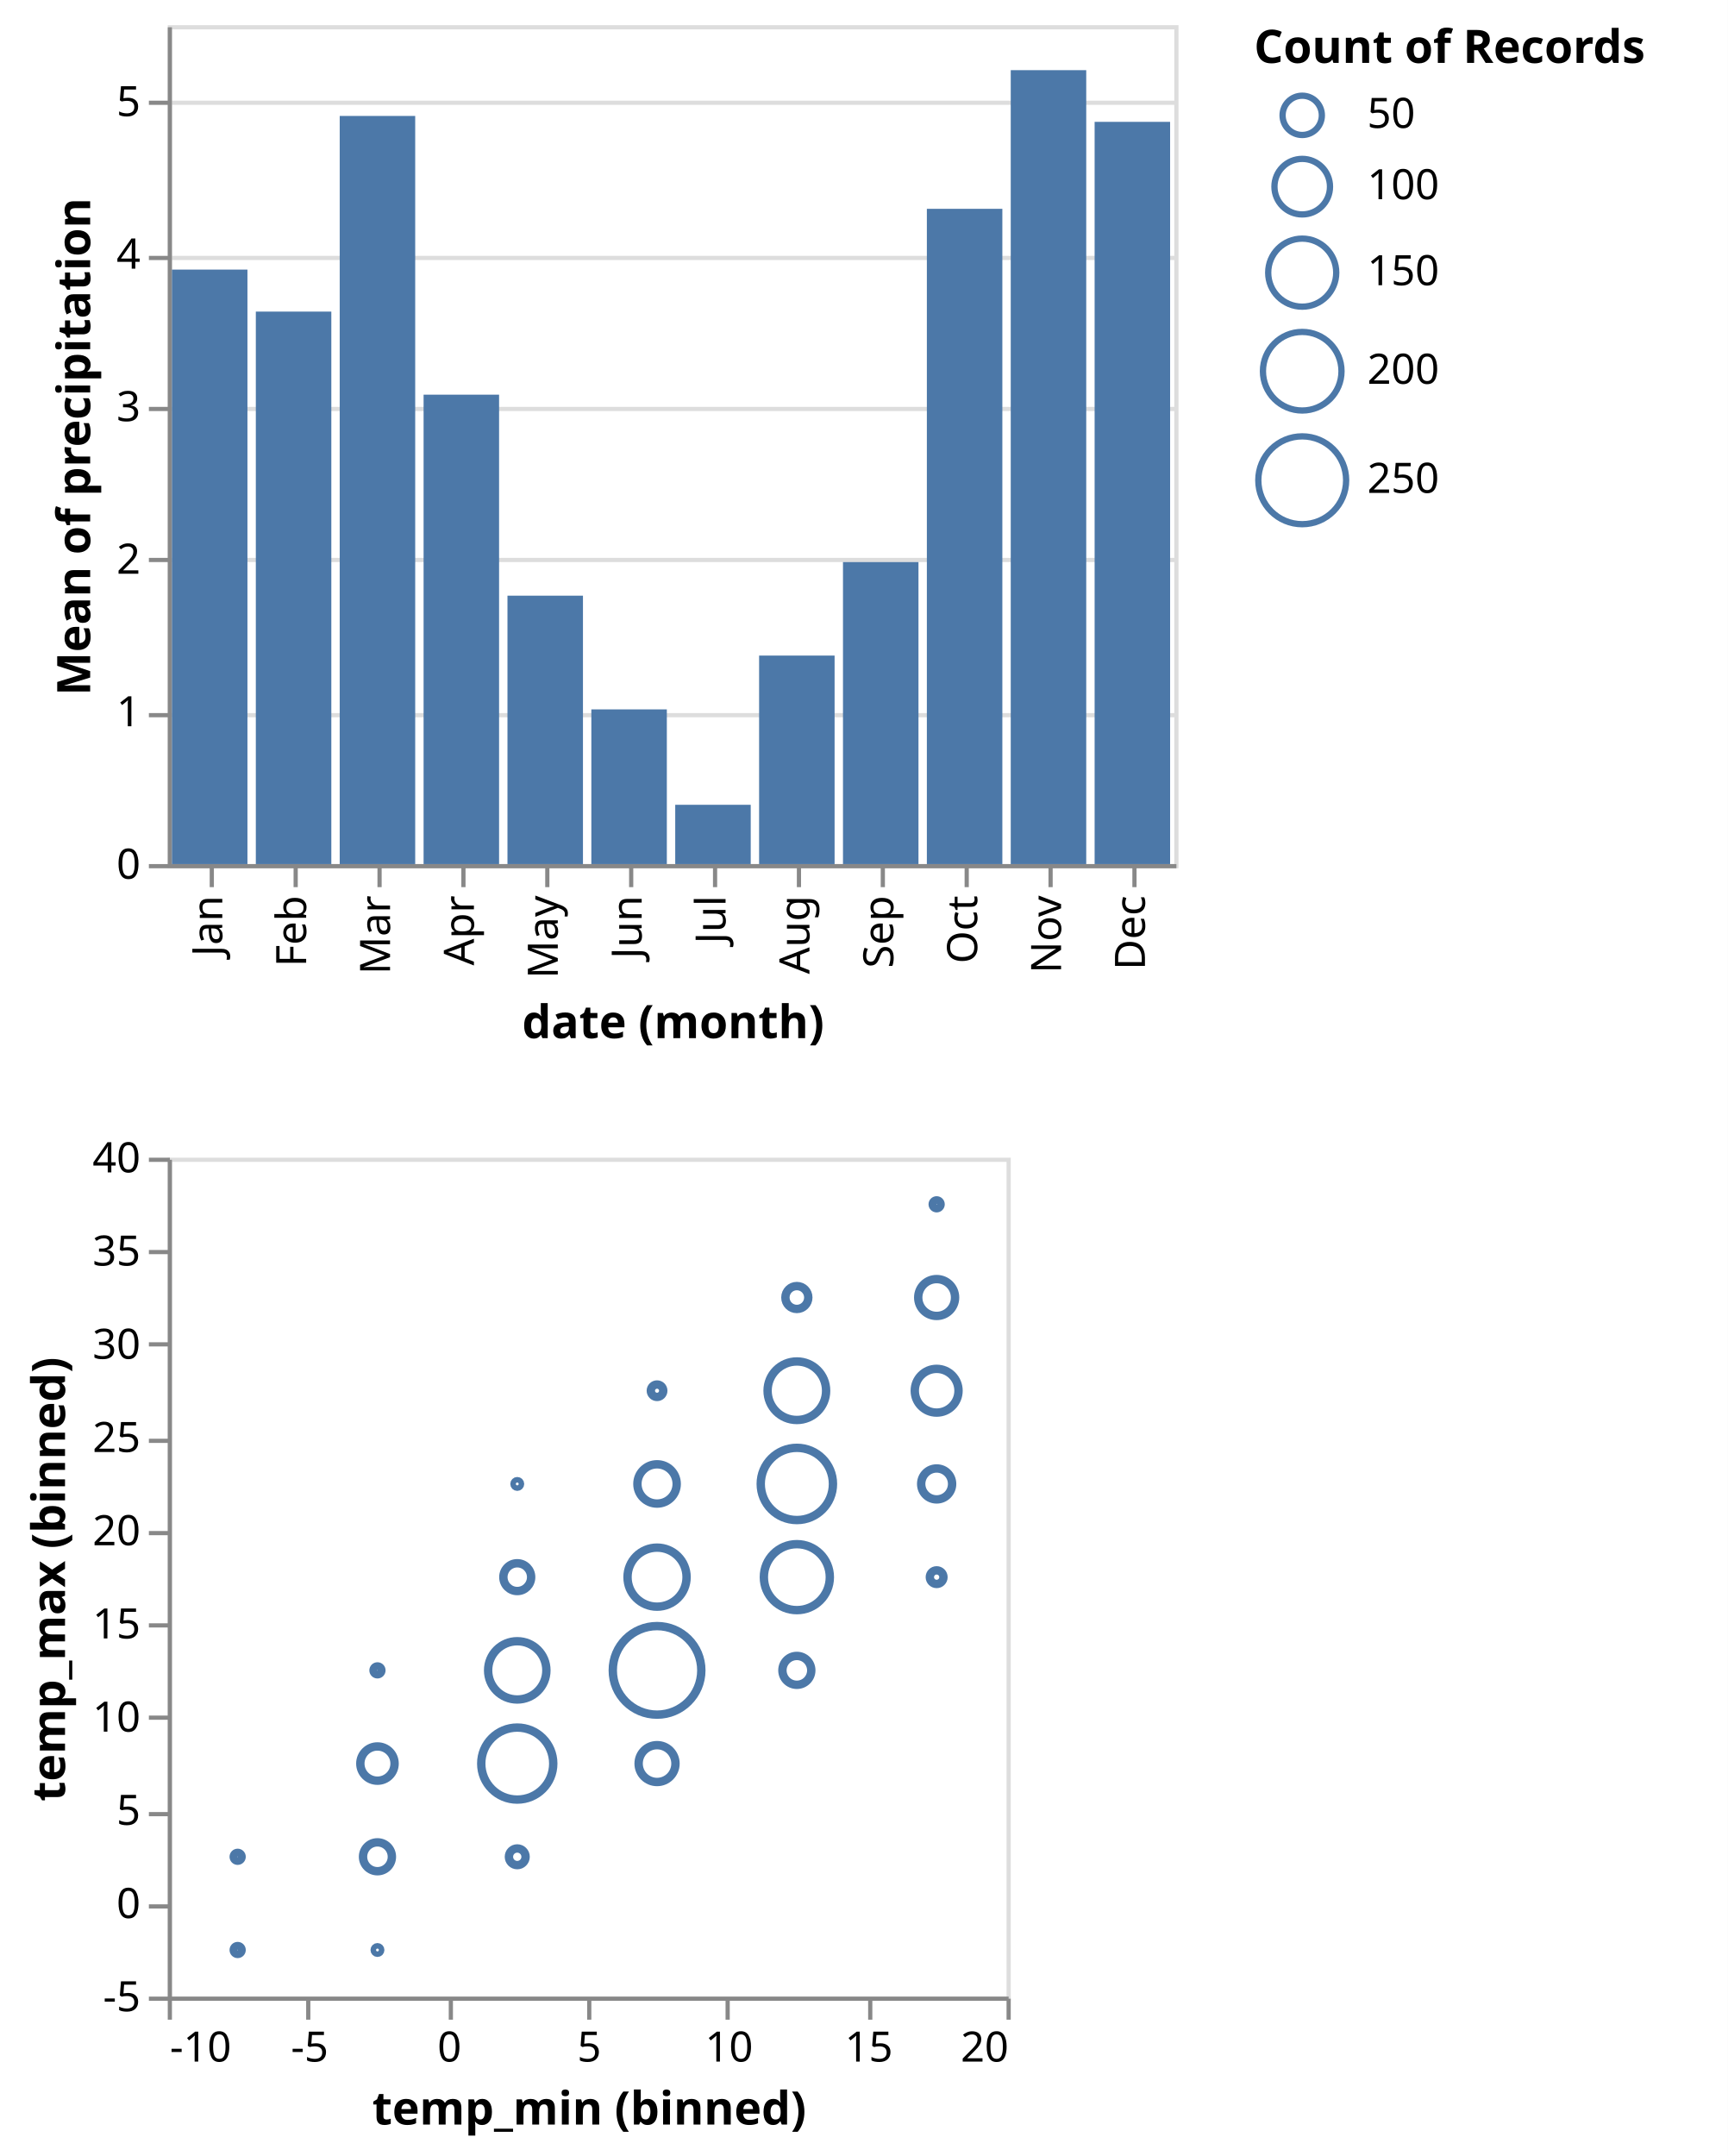
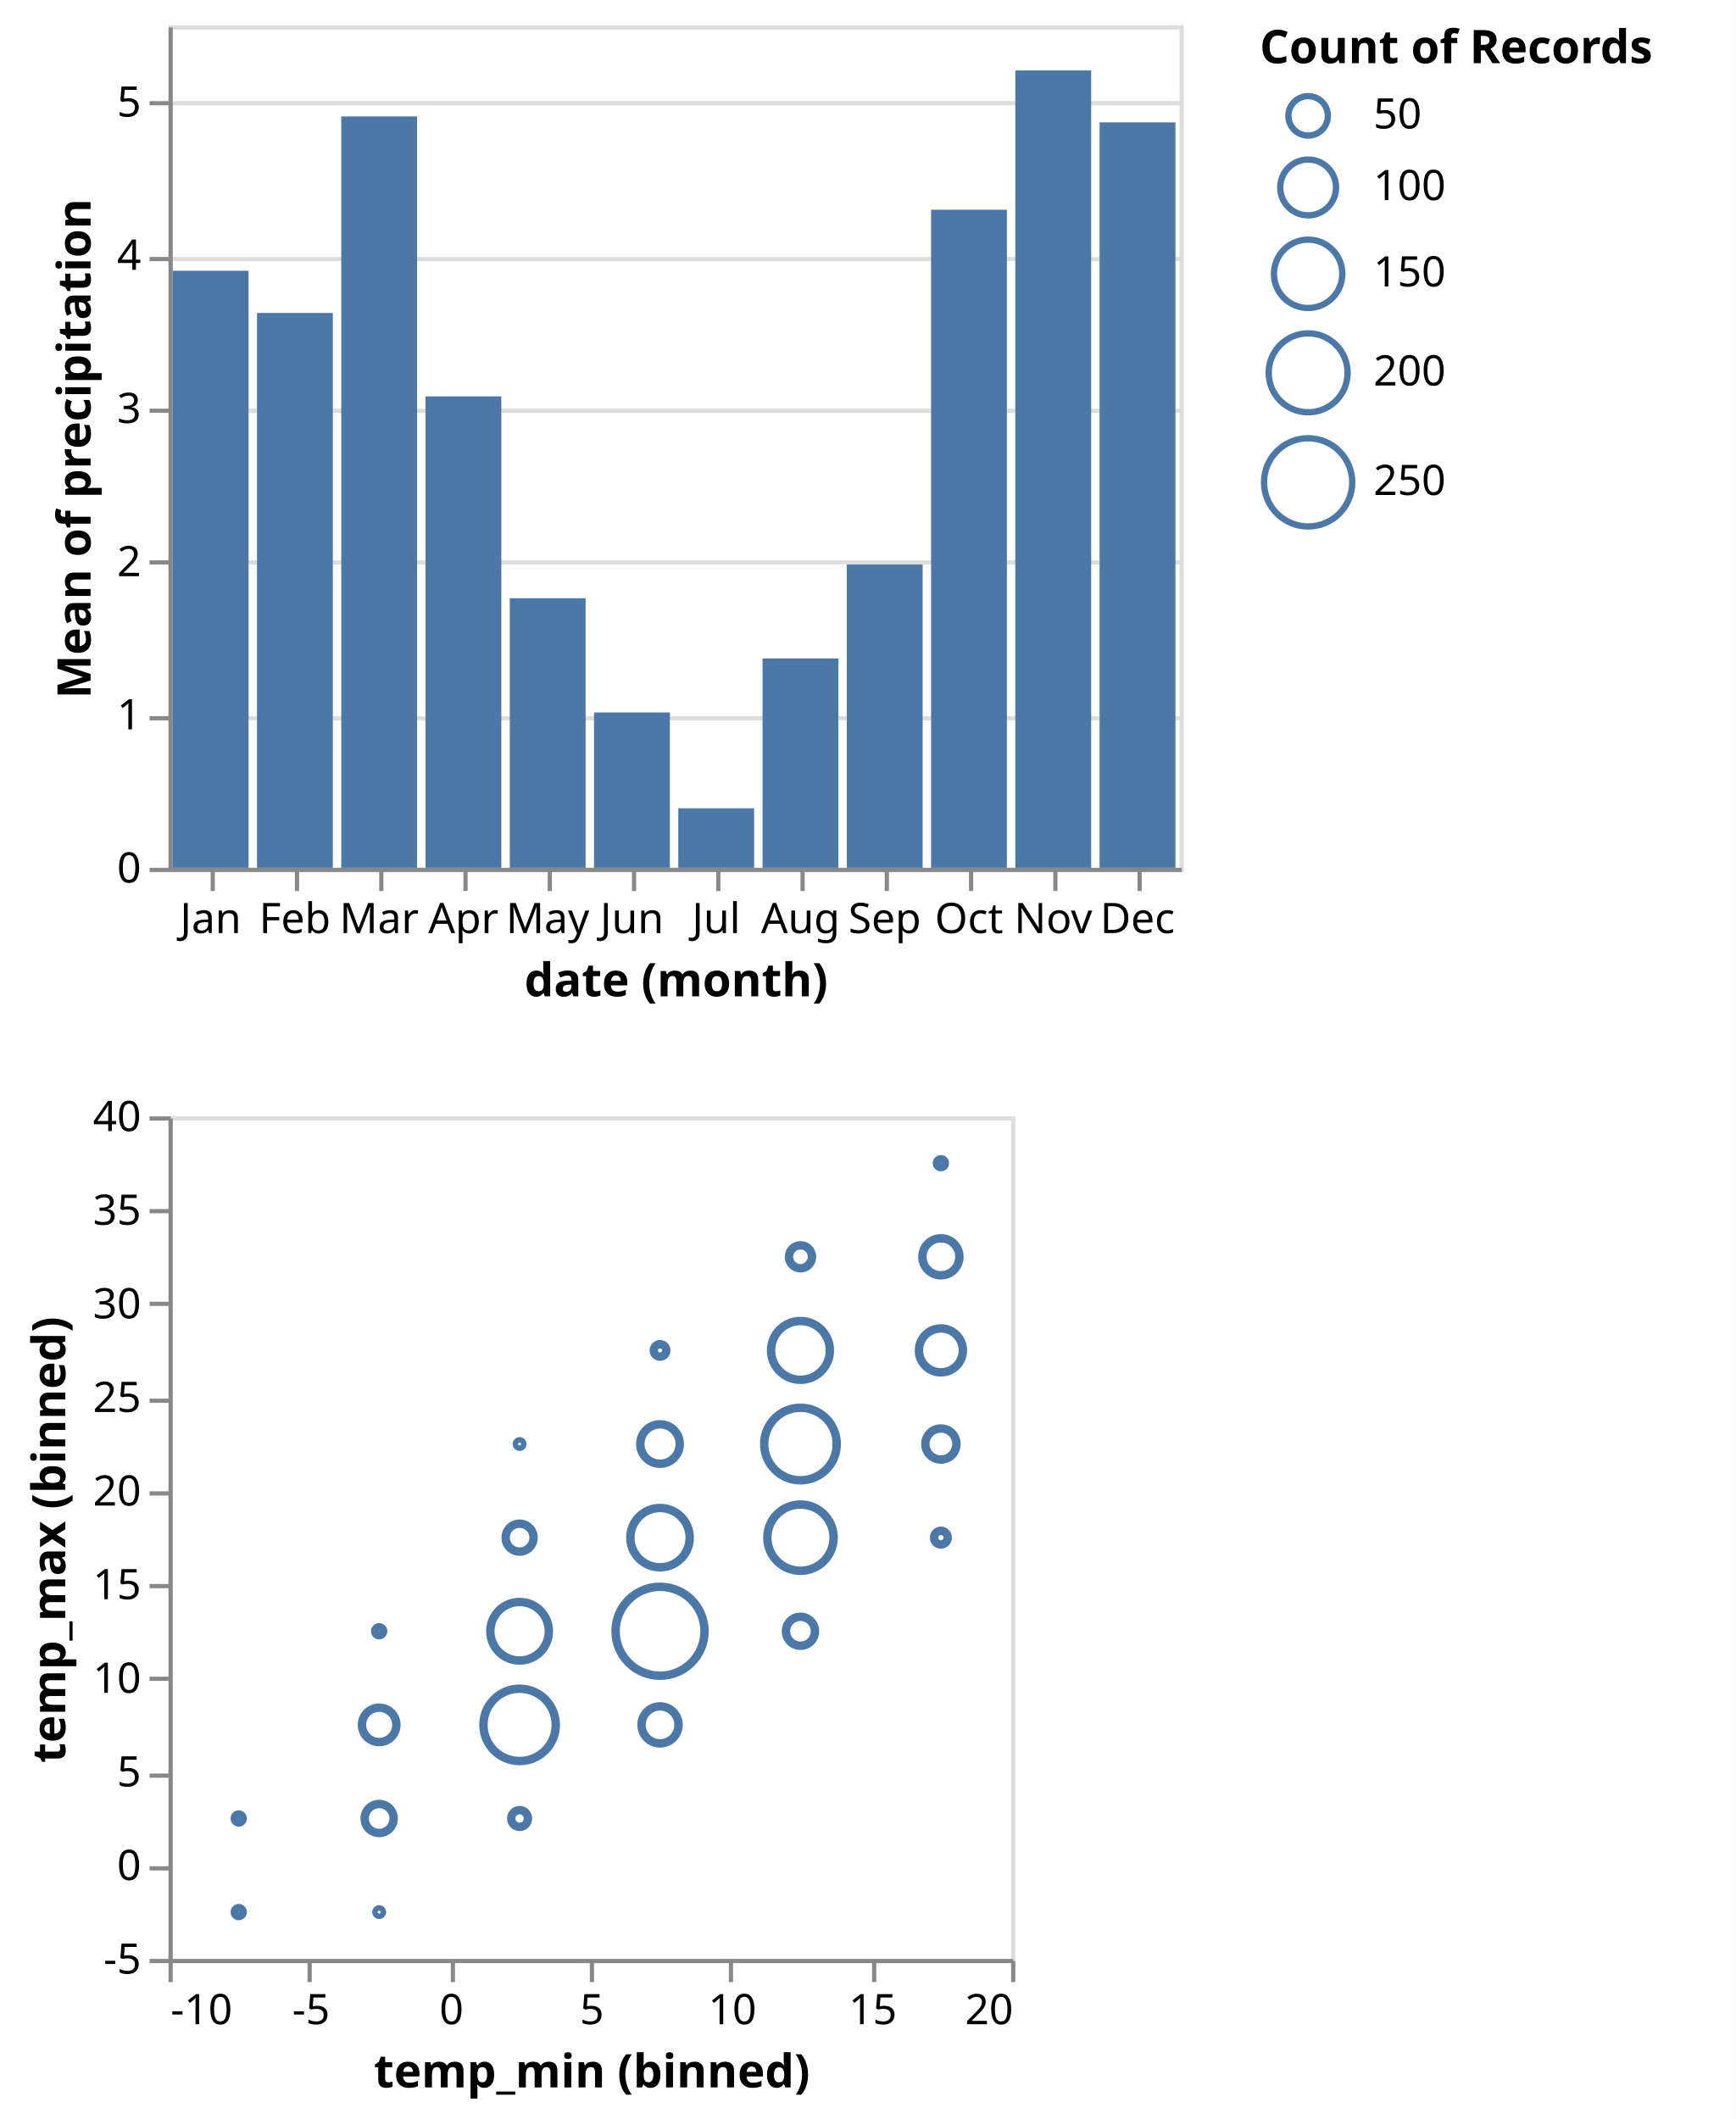
- <svg xmlns="http://www.w3.org/2000/svg" class="marks" width="412" height="514" viewBox="0 0 412 514" version="1.1">
-   <rect width="412" height="514" fill="white" />
+ <svg xmlns="http://www.w3.org/2000/svg" class="marks" width="412" height="503" viewBox="0 0 412 503" version="1.1">
+   <rect width="412" height="503" fill="white" />
  <g fill="none" stroke-miterlimit="10" transform="translate(40,6)">
    <g class="mark-group role-frame root" role="graphics-object" aria-roledescription="group mark container">
      <g transform="translate(0,0)">
        <path class="background" aria-hidden="true" d="M0,0h0v0h0Z" />
        <g>
          <g class="mark-group role-scope concat_0_group" role="graphics-object" aria-roledescription="group mark container">
            <g transform="translate(0,0)">
              <path class="background" aria-hidden="true" d="M0.5,0.5h240v200h-240Z" stroke="#ddd" />
              <g>
                <g class="mark-group role-axis" aria-hidden="true">
                  <g transform="translate(0.5,0.5)">
                    <path class="background" aria-hidden="true" d="M0,0h0v0h0Z" pointer-events="none" />
                    <g>
                      <g class="mark-rule role-axis-grid" pointer-events="none">
                        <line transform="translate(0,200)" x2="240" y2="0" stroke="#ddd" stroke-width="1" opacity="1" />
                        <line transform="translate(0,164)" x2="240" y2="0" stroke="#ddd" stroke-width="1" opacity="1" />
                        <line transform="translate(0,127)" x2="240" y2="0" stroke="#ddd" stroke-width="1" opacity="1" />
                        <line transform="translate(0,91)" x2="240" y2="0" stroke="#ddd" stroke-width="1" opacity="1" />
                        <line transform="translate(0,55)" x2="240" y2="0" stroke="#ddd" stroke-width="1" opacity="1" />
                        <line transform="translate(0,18)" x2="240" y2="0" stroke="#ddd" stroke-width="1" opacity="1" />
                      </g>
                    </g>
                    <path class="foreground" aria-hidden="true" d="" pointer-events="none" display="none" />
                  </g>
                </g>
                <g class="mark-group role-axis" role="graphics-symbol" aria-roledescription="axis" aria-label="X-axis titled 'date (month)' for a discrete scale with 12 values: January, February, March, April, May, ending with December">
                  <g transform="translate(0.5,200.5)">
                    <path class="background" aria-hidden="true" d="M0,0h0v0h0Z" pointer-events="none" />
                    <g>
                      <g class="mark-rule role-axis-tick" pointer-events="none">
                        <line transform="translate(10,0)" x2="0" y2="5" stroke="#888" stroke-width="1" opacity="1" />
                        <line transform="translate(30,0)" x2="0" y2="5" stroke="#888" stroke-width="1" opacity="1" />
                        <line transform="translate(50,0)" x2="0" y2="5" stroke="#888" stroke-width="1" opacity="1" />
                        <line transform="translate(70,0)" x2="0" y2="5" stroke="#888" stroke-width="1" opacity="1" />
                        <line transform="translate(90,0)" x2="0" y2="5" stroke="#888" stroke-width="1" opacity="1" />
                        <line transform="translate(110,0)" x2="0" y2="5" stroke="#888" stroke-width="1" opacity="1" />
                        <line transform="translate(130,0)" x2="0" y2="5" stroke="#888" stroke-width="1" opacity="1" />
                        <line transform="translate(150,0)" x2="0" y2="5" stroke="#888" stroke-width="1" opacity="1" />
                        <line transform="translate(170,0)" x2="0" y2="5" stroke="#888" stroke-width="1" opacity="1" />
                        <line transform="translate(190,0)" x2="0" y2="5" stroke="#888" stroke-width="1" opacity="1" />
                        <line transform="translate(210,0)" x2="0" y2="5" stroke="#888" stroke-width="1" opacity="1" />
                        <line transform="translate(230,0)" x2="0" y2="5" stroke="#888" stroke-width="1" opacity="1" />
                      </g>
                      <g class="mark-text role-axis-label" pointer-events="none">
-                         <text text-anchor="end" transform="translate(9.5,7) rotate(270) translate(0,3)" font-family="sans-serif" font-size="10px" fill="#000" opacity="1">Jan</text>
-                         <text text-anchor="end" transform="translate(29.5,7) rotate(270) translate(0,3)" font-family="sans-serif" font-size="10px" fill="#000" opacity="1">Feb</text>
-                         <text text-anchor="end" transform="translate(49.5,7) rotate(270) translate(0,3)" font-family="sans-serif" font-size="10px" fill="#000" opacity="1">Mar</text>
-                         <text text-anchor="end" transform="translate(69.5,7) rotate(270) translate(0,3)" font-family="sans-serif" font-size="10px" fill="#000" opacity="1">Apr</text>
-                         <text text-anchor="end" transform="translate(89.5,7) rotate(270) translate(0,3)" font-family="sans-serif" font-size="10px" fill="#000" opacity="1">May</text>
-                         <text text-anchor="end" transform="translate(109.5,7) rotate(270) translate(0,3)" font-family="sans-serif" font-size="10px" fill="#000" opacity="1">Jun</text>
-                         <text text-anchor="end" transform="translate(129.5,7) rotate(270) translate(0,3)" font-family="sans-serif" font-size="10px" fill="#000" opacity="1">Jul</text>
-                         <text text-anchor="end" transform="translate(149.5,7) rotate(270) translate(0,3)" font-family="sans-serif" font-size="10px" fill="#000" opacity="1">Aug</text>
-                         <text text-anchor="end" transform="translate(169.5,7) rotate(270) translate(0,3)" font-family="sans-serif" font-size="10px" fill="#000" opacity="1">Sep</text>
-                         <text text-anchor="end" transform="translate(189.5,7) rotate(270) translate(0,3)" font-family="sans-serif" font-size="10px" fill="#000" opacity="1">Oct</text>
-                         <text text-anchor="end" transform="translate(209.5,7) rotate(270) translate(0,3)" font-family="sans-serif" font-size="10px" fill="#000" opacity="1">Nov</text>
-                         <text text-anchor="end" transform="translate(229.5,7) rotate(270) translate(0,3)" font-family="sans-serif" font-size="10px" fill="#000" opacity="1">Dec</text>
+                         <text text-anchor="middle" transform="translate(9.5,15)" font-family="sans-serif" font-size="10px" fill="#000" opacity="1">Jan</text>
+                         <text text-anchor="middle" transform="translate(29.5,15)" font-family="sans-serif" font-size="10px" fill="#000" opacity="1">Feb</text>
+                         <text text-anchor="middle" transform="translate(49.5,15)" font-family="sans-serif" font-size="10px" fill="#000" opacity="1">Mar</text>
+                         <text text-anchor="middle" transform="translate(69.5,15)" font-family="sans-serif" font-size="10px" fill="#000" opacity="1">Apr</text>
+                         <text text-anchor="middle" transform="translate(89.5,15)" font-family="sans-serif" font-size="10px" fill="#000" opacity="1">May</text>
+                         <text text-anchor="middle" transform="translate(109.5,15)" font-family="sans-serif" font-size="10px" fill="#000" opacity="1">Jun</text>
+                         <text text-anchor="middle" transform="translate(129.5,15)" font-family="sans-serif" font-size="10px" fill="#000" opacity="1">Jul</text>
+                         <text text-anchor="middle" transform="translate(149.5,15)" font-family="sans-serif" font-size="10px" fill="#000" opacity="1">Aug</text>
+                         <text text-anchor="middle" transform="translate(169.5,15)" font-family="sans-serif" font-size="10px" fill="#000" opacity="1">Sep</text>
+                         <text text-anchor="middle" transform="translate(189.5,15)" font-family="sans-serif" font-size="10px" fill="#000" opacity="1">Oct</text>
+                         <text text-anchor="middle" transform="translate(209.5,15)" font-family="sans-serif" font-size="10px" fill="#000" opacity="1">Nov</text>
+                         <text text-anchor="middle" transform="translate(229.5,15)" font-family="sans-serif" font-size="10px" fill="#000" opacity="1">Dec</text>
                      </g>
                      <g class="mark-rule role-axis-domain" pointer-events="none">
                        <line transform="translate(0,0)" x2="240" y2="0" stroke="#888" stroke-width="1" opacity="1" />
                      </g>
                      <g class="mark-text role-axis-title" pointer-events="none">
-                         <text text-anchor="middle" transform="translate(120,41)" font-family="sans-serif" font-size="11px" font-weight="bold" fill="#000" opacity="1">date (month)</text>
+                         <text text-anchor="middle" transform="translate(120,30)" font-family="sans-serif" font-size="11px" font-weight="bold" fill="#000" opacity="1">date (month)</text>
                      </g>
                    </g>
                    <path class="foreground" aria-hidden="true" d="" pointer-events="none" display="none" />
                  </g>
                </g>
                <g class="mark-group role-axis" role="graphics-symbol" aria-roledescription="axis" aria-label="Y-axis titled 'Mean of precipitation' for a linear scale with values from 0 to 6">
                  <g transform="translate(0.5,0.5)">
                    <path class="background" aria-hidden="true" d="M0,0h0v0h0Z" pointer-events="none" />
                    <g>
                      <g class="mark-rule role-axis-tick" pointer-events="none">
                        <line transform="translate(0,200)" x2="-5" y2="0" stroke="#888" stroke-width="1" opacity="1" />
                        <line transform="translate(0,164)" x2="-5" y2="0" stroke="#888" stroke-width="1" opacity="1" />
                        <line transform="translate(0,127)" x2="-5" y2="0" stroke="#888" stroke-width="1" opacity="1" />
                        <line transform="translate(0,91)" x2="-5" y2="0" stroke="#888" stroke-width="1" opacity="1" />
                        <line transform="translate(0,55)" x2="-5" y2="0" stroke="#888" stroke-width="1" opacity="1" />
                        <line transform="translate(0,18)" x2="-5" y2="0" stroke="#888" stroke-width="1" opacity="1" />
                      </g>
                      <g class="mark-text role-axis-label" pointer-events="none">
                        <text text-anchor="end" transform="translate(-7,203)" font-family="sans-serif" font-size="10px" fill="#000" opacity="1">0</text>
                        <text text-anchor="end" transform="translate(-7,166.6364)" font-family="sans-serif" font-size="10px" fill="#000" opacity="1">1</text>
                        <text text-anchor="end" transform="translate(-7,130.2727)" font-family="sans-serif" font-size="10px" fill="#000" opacity="1">2</text>
                        <text text-anchor="end" transform="translate(-7,93.90909)" font-family="sans-serif" font-size="10px" fill="#000" opacity="1">3</text>
                        <text text-anchor="end" transform="translate(-7,57.54545)" font-family="sans-serif" font-size="10px" fill="#000" opacity="1">4</text>
                        <text text-anchor="end" transform="translate(-7,21.18182)" font-family="sans-serif" font-size="10px" fill="#000" opacity="1">5</text>
                      </g>
                      <g class="mark-rule role-axis-domain" pointer-events="none">
                        <line transform="translate(0,200)" x2="0" y2="-200" stroke="#888" stroke-width="1" opacity="1" />
                      </g>
                      <g class="mark-text role-axis-title" pointer-events="none">
                        <text text-anchor="middle" transform="translate(-17,100) rotate(-90) translate(0,-2)" font-family="sans-serif" font-size="11px" font-weight="bold" fill="#000" opacity="1">Mean of precipitation</text>
                      </g>
                    </g>
                    <path class="foreground" aria-hidden="true" d="" pointer-events="none" display="none" />
                  </g>
                </g>
                <g class="mark-rect role-mark concat_0_marks" role="graphics-object" aria-roledescription="rect mark container">
                  <path aria-label="date (month): Dec; Mean of precipitation: 4.86612903226" role="graphics-symbol" aria-roledescription="bar" d="M221,23.05h18v176.95h-18Z" fill="#4c78a8" />
                  <path aria-label="date (month): Jan; Mean of precipitation: 3.89758064516" role="graphics-symbol" aria-roledescription="bar" d="M1,58.27h18v141.73h-18Z" fill="#4c78a8" />
                  <path aria-label="date (month): Feb; Mean of precipitation: 3.62212389381" role="graphics-symbol" aria-roledescription="bar" d="M21,68.286h18v131.714h-18Z" fill="#4c78a8" />
                  <path aria-label="date (month): Mar; Mean of precipitation: 4.90483870968" role="graphics-symbol" aria-roledescription="bar" d="M41,21.642h18v178.358h-18Z" fill="#4c78a8" />
                  <path aria-label="date (month): Apr; Mean of precipitation: 3.0775" role="graphics-symbol" aria-roledescription="bar" d="M61,88.091h18v111.909h-18Z" fill="#4c78a8" />
                  <path aria-label="date (month): May; Mean of precipitation: 1.75967741935" role="graphics-symbol" aria-roledescription="bar" d="M81,136.012h18v63.988h-18Z" fill="#4c78a8" />
                  <path aria-label="date (month): Jun; Mean of precipitation: 1.01416666667" role="graphics-symbol" aria-roledescription="bar" d="M101,163.121h18v36.879h-18Z" fill="#4c78a8" />
                  <path aria-label="date (month): Jul; Mean of precipitation: 0.388709677419" role="graphics-symbol" aria-roledescription="bar" d="M121,185.865h18v14.135h-18Z" fill="#4c78a8" />
                  <path aria-label="date (month): Aug; Mean of precipitation: 1.36693548387" role="graphics-symbol" aria-roledescription="bar" d="M141,150.293h18v49.707h-18Z" fill="#4c78a8" />
                  <path aria-label="date (month): Sep; Mean of precipitation: 1.98" role="graphics-symbol" aria-roledescription="bar" d="M161,128h18v72h-18Z" fill="#4c78a8" />
                  <path aria-label="date (month): Oct; Mean of precipitation: 4.29596774194" role="graphics-symbol" aria-roledescription="bar" d="M181,43.783h18v156.217h-18Z" fill="#4c78a8" />
                  <path aria-label="date (month): Nov; Mean of precipitation: 5.205" role="graphics-symbol" aria-roledescription="bar" d="M201,10.727h18v189.273h-18Z" fill="#4c78a8" />
                </g>
              </g>
              <path class="foreground" aria-hidden="true" d="" display="none" />
            </g>
          </g>
          <g class="mark-group role-scope concat_1_group" role="graphics-object" aria-roledescription="group mark container">
-             <g transform="translate(0,270)">
+             <g transform="translate(0,259)">
              <path class="background" aria-hidden="true" d="M0.5,0.5h200v200h-200Z" stroke="#ddd" />
              <g>
                <g class="mark-group role-axis" role="graphics-symbol" aria-roledescription="axis" aria-label="X-axis titled 'temp_min (binned)' for a linear scale with values from -10 to 20">
                  <g transform="translate(0.5,200.5)">
                    <path class="background" aria-hidden="true" d="M0,0h0v0h0Z" pointer-events="none" />
                    <g>
                      <g class="mark-rule role-axis-tick" pointer-events="none">
                        <line transform="translate(0,0)" x2="0" y2="5" stroke="#888" stroke-width="1" opacity="1" />
                        <line transform="translate(33,0)" x2="0" y2="5" stroke="#888" stroke-width="1" opacity="1" />
                        <line transform="translate(67,0)" x2="0" y2="5" stroke="#888" stroke-width="1" opacity="1" />
                        <line transform="translate(100,0)" x2="0" y2="5" stroke="#888" stroke-width="1" opacity="1" />
                        <line transform="translate(133,0)" x2="0" y2="5" stroke="#888" stroke-width="1" opacity="1" />
                        <line transform="translate(167,0)" x2="0" y2="5" stroke="#888" stroke-width="1" opacity="1" />
                        <line transform="translate(200,0)" x2="0" y2="5" stroke="#888" stroke-width="1" opacity="1" />
                      </g>
                      <g class="mark-text role-axis-label" pointer-events="none">
                        <text text-anchor="start" transform="translate(0,15)" font-family="sans-serif" font-size="10px" fill="#000" opacity="1">-10</text>
                        <text text-anchor="middle" transform="translate(33.33333,15)" font-family="sans-serif" font-size="10px" fill="#000" opacity="1">-5</text>
                        <text text-anchor="middle" transform="translate(66.66667,15)" font-family="sans-serif" font-size="10px" fill="#000" opacity="1">0</text>
                        <text text-anchor="middle" transform="translate(100,15)" font-family="sans-serif" font-size="10px" fill="#000" opacity="1">5</text>
                        <text text-anchor="middle" transform="translate(133.3333,15)" font-family="sans-serif" font-size="10px" fill="#000" opacity="1">10</text>
                        <text text-anchor="middle" transform="translate(166.6667,15)" font-family="sans-serif" font-size="10px" fill="#000" opacity="1">15</text>
                        <text text-anchor="end" transform="translate(200,15)" font-family="sans-serif" font-size="10px" fill="#000" opacity="1">20</text>
                      </g>
                      <g class="mark-rule role-axis-domain" pointer-events="none">
                        <line transform="translate(0,0)" x2="200" y2="0" stroke="#888" stroke-width="1" opacity="1" />
                      </g>
                      <g class="mark-text role-axis-title" pointer-events="none">
                        <text text-anchor="middle" transform="translate(100,30)" font-family="sans-serif" font-size="11px" font-weight="bold" fill="#000" opacity="1">temp_min (binned)</text>
                      </g>
                    </g>
                    <path class="foreground" aria-hidden="true" d="" pointer-events="none" display="none" />
                  </g>
                </g>
                <g class="mark-group role-axis" role="graphics-symbol" aria-roledescription="axis" aria-label="Y-axis titled 'temp_max (binned)' for a linear scale with values from -5 to 40">
                  <g transform="translate(0.5,0.5)">
                    <path class="background" aria-hidden="true" d="M0,0h0v0h0Z" pointer-events="none" />
                    <g>
                      <g class="mark-rule role-axis-tick" pointer-events="none">
                        <line transform="translate(0,200)" x2="-5" y2="0" stroke="#888" stroke-width="1" opacity="1" />
                        <line transform="translate(0,178)" x2="-5" y2="0" stroke="#888" stroke-width="1" opacity="1" />
                        <line transform="translate(0,156)" x2="-5" y2="0" stroke="#888" stroke-width="1" opacity="1" />
                        <line transform="translate(0,133)" x2="-5" y2="0" stroke="#888" stroke-width="1" opacity="1" />
                        <line transform="translate(0,111)" x2="-5" y2="0" stroke="#888" stroke-width="1" opacity="1" />
                        <line transform="translate(0,89)" x2="-5" y2="0" stroke="#888" stroke-width="1" opacity="1" />
                        <line transform="translate(0,67)" x2="-5" y2="0" stroke="#888" stroke-width="1" opacity="1" />
                        <line transform="translate(0,44)" x2="-5" y2="0" stroke="#888" stroke-width="1" opacity="1" />
                        <line transform="translate(0,22)" x2="-5" y2="0" stroke="#888" stroke-width="1" opacity="1" />
                        <line transform="translate(0,0)" x2="-5" y2="0" stroke="#888" stroke-width="1" opacity="1" />
                      </g>
                      <g class="mark-text role-axis-label" pointer-events="none">
                        <text text-anchor="end" transform="translate(-7,203)" font-family="sans-serif" font-size="10px" fill="#000" opacity="1">-5</text>
                        <text text-anchor="end" transform="translate(-7,180.7778)" font-family="sans-serif" font-size="10px" fill="#000" opacity="1">0</text>
                        <text text-anchor="end" transform="translate(-7,158.5556)" font-family="sans-serif" font-size="10px" fill="#000" opacity="1">5</text>
                        <text text-anchor="end" transform="translate(-7,136.3333)" font-family="sans-serif" font-size="10px" fill="#000" opacity="1">10</text>
                        <text text-anchor="end" transform="translate(-7,114.1111)" font-family="sans-serif" font-size="10px" fill="#000" opacity="1">15</text>
                        <text text-anchor="end" transform="translate(-7,91.88889)" font-family="sans-serif" font-size="10px" fill="#000" opacity="1">20</text>
                        <text text-anchor="end" transform="translate(-7,69.66667)" font-family="sans-serif" font-size="10px" fill="#000" opacity="1">25</text>
                        <text text-anchor="end" transform="translate(-7,47.44444)" font-family="sans-serif" font-size="10px" fill="#000" opacity="1">30</text>
                        <text text-anchor="end" transform="translate(-7,25.22222)" font-family="sans-serif" font-size="10px" fill="#000" opacity="1">35</text>
                        <text text-anchor="end" transform="translate(-7,3)" font-family="sans-serif" font-size="10px" fill="#000" opacity="1">40</text>
                      </g>
                      <g class="mark-rule role-axis-domain" pointer-events="none">
                        <line transform="translate(0,200)" x2="0" y2="-200" stroke="#888" stroke-width="1" opacity="1" />
                      </g>
                      <g class="mark-text role-axis-title" pointer-events="none">
                        <text text-anchor="middle" transform="translate(-23,100) rotate(-90) translate(0,-2)" font-family="sans-serif" font-size="11px" font-weight="bold" fill="#000" opacity="1">temp_max (binned)</text>
                      </g>
                    </g>
                    <path class="foreground" aria-hidden="true" d="" pointer-events="none" display="none" />
                  </g>
                </g>
                <g class="mark-symbol role-mark concat_1_marks" role="graphics-object" aria-roledescription="symbol mark container">
                  <path aria-label="temp_min (binned): 5 – 10; temp_max (binned): 10 – 15; Count of Records: 254" role="graphics-symbol" aria-roledescription="point" transform="translate(116.6667,122.2222)" d="M10.556,0A10.556,10.556,0,1,1,-10.556,0A10.556,10.556,0,1,1,10.556,0" stroke="#4c78a8" stroke-width="2" />
                  <path aria-label="temp_min (binned): 0 – 5; temp_max (binned): 10 – 15; Count of Records: 110" role="graphics-symbol" aria-roledescription="point" transform="translate(83.33333,122.2222)" d="M6.946,0A6.946,6.946,0,1,1,-6.946,0A6.946,6.946,0,1,1,6.946,0" stroke="#4c78a8" stroke-width="2" />
                  <path aria-label="temp_min (binned): 0 – 5; temp_max (binned): 5 – 10; Count of Records: 168" role="graphics-symbol" aria-roledescription="point" transform="translate(83.33333,144.4444)" d="M8.585,0A8.585,8.585,0,1,1,-8.585,0A8.585,8.585,0,1,1,8.585,0" stroke="#4c78a8" stroke-width="2" />
                  <path aria-label="temp_min (binned): 0 – 5; temp_max (binned): 0 – 5; Count of Records: 9" role="graphics-symbol" aria-roledescription="point" transform="translate(83.33333,166.6667)" d="M1.987,0A1.987,1.987,0,1,1,-1.987,0A1.987,1.987,0,1,1,1.987,0" stroke="#4c78a8" stroke-width="2" />
                  <path aria-label="temp_min (binned): 5 – 10; temp_max (binned): 5 – 10; Count of Records: 44" role="graphics-symbol" aria-roledescription="point" transform="translate(116.6667,144.4444)" d="M4.393,0A4.393,4.393,0,1,1,-4.393,0A4.393,4.393,0,1,1,4.393,0" stroke="#4c78a8" stroke-width="2" />
                  <path aria-label="temp_min (binned): -5 – 0; temp_max (binned): 5 – 10; Count of Records: 38" role="graphics-symbol" aria-roledescription="point" transform="translate(50,144.4444)" d="M4.083,0A4.083,4.083,0,1,1,-4.083,0A4.083,4.083,0,1,1,4.083,0" stroke="#4c78a8" stroke-width="2" />
                  <path aria-label="temp_min (binned): -5 – 0; temp_max (binned): 0 – 5; Count of Records: 27" role="graphics-symbol" aria-roledescription="point" transform="translate(50,166.6667)" d="M3.441,0A3.441,3.441,0,1,1,-3.441,0A3.441,3.441,0,1,1,3.441,0" stroke="#4c78a8" stroke-width="2" />
                  <path aria-label="temp_min (binned): -5 – 0; temp_max (binned): -5 – 0; Count of Records: 1" role="graphics-symbol" aria-roledescription="point" transform="translate(50,188.8889)" d="M0.662,0A0.662,0.662,0,1,1,-0.662,0A0.662,0.662,0,1,1,0.662,0" stroke="#4c78a8" stroke-width="2" />
                  <path aria-label="temp_min (binned): 5 – 10; temp_max (binned): 15 – 20; Count of Records: 113" role="graphics-symbol" aria-roledescription="point" transform="translate(116.6667,100)" d="M7.04,0A7.04,7.04,0,1,1,-7.04,0A7.04,7.04,0,1,1,7.04,0" stroke="#4c78a8" stroke-width="2" />
                  <path aria-label="temp_min (binned): 0 – 5; temp_max (binned): 15 – 20; Count of Records: 25" role="graphics-symbol" aria-roledescription="point" transform="translate(83.33333,100)" d="M3.312,0A3.312,3.312,0,1,1,-3.312,0A3.312,3.312,0,1,1,3.312,0" stroke="#4c78a8" stroke-width="2" />
                  <path aria-label="temp_min (binned): 5 – 10; temp_max (binned): 20 – 25; Count of Records: 50" role="graphics-symbol" aria-roledescription="point" transform="translate(116.6667,77.77778)" d="M4.683,0A4.683,4.683,0,1,1,-4.683,0A4.683,4.683,0,1,1,4.683,0" stroke="#4c78a8" stroke-width="2" />
                  <path aria-label="temp_min (binned): 0 – 5; temp_max (binned): 20 – 25; Count of Records: 1" role="graphics-symbol" aria-roledescription="point" transform="translate(83.33333,77.77778)" d="M0.662,0A0.662,0.662,0,1,1,-0.662,0A0.662,0.662,0,1,1,0.662,0" stroke="#4c78a8" stroke-width="2" />
                  <path aria-label="temp_min (binned): 10 – 15; temp_max (binned): 10 – 15; Count of Records: 27" role="graphics-symbol" aria-roledescription="point" transform="translate(150,122.2222)" d="M3.441,0A3.441,3.441,0,1,1,-3.441,0A3.441,3.441,0,1,1,3.441,0" stroke="#4c78a8" stroke-width="2" />
                  <path aria-label="temp_min (binned): 5 – 10; temp_max (binned): 25 – 30; Count of Records: 5" role="graphics-symbol" aria-roledescription="point" transform="translate(116.6667,55.55556)" d="M1.481,0A1.481,1.481,0,1,1,-1.481,0A1.481,1.481,0,1,1,1.481,0" stroke="#4c78a8" stroke-width="2" />
                  <path aria-label="temp_min (binned): 10 – 15; temp_max (binned): 25 – 30; Count of Records: 111" role="graphics-symbol" aria-roledescription="point" transform="translate(150,55.55556)" d="M6.978,0A6.978,6.978,0,1,1,-6.978,0A6.978,6.978,0,1,1,6.978,0" stroke="#4c78a8" stroke-width="2" />
                  <path aria-label="temp_min (binned): 10 – 15; temp_max (binned): 15 – 20; Count of Records: 141" role="graphics-symbol" aria-roledescription="point" transform="translate(150,100)" d="M7.865,0A7.865,7.865,0,1,1,-7.865,0A7.865,7.865,0,1,1,7.865,0" stroke="#4c78a8" stroke-width="2" />
                  <path aria-label="temp_min (binned): 10 – 15; temp_max (binned): 20 – 25; Count of Records: 169" role="graphics-symbol" aria-roledescription="point" transform="translate(150,77.77778)" d="M8.61,0A8.61,8.61,0,1,1,-8.61,0A8.61,8.61,0,1,1,8.61,0" stroke="#4c78a8" stroke-width="2" />
                  <path aria-label="temp_min (binned): 15 – 20; temp_max (binned): 20 – 25; Count of Records: 31" role="graphics-symbol" aria-roledescription="point" transform="translate(183.3333,77.77778)" d="M3.688,0A3.688,3.688,0,1,1,-3.688,0A3.688,3.688,0,1,1,3.688,0" stroke="#4c78a8" stroke-width="2" />
                  <path aria-label="temp_min (binned): 15 – 20; temp_max (binned): 25 – 30; Count of Records: 62" role="graphics-symbol" aria-roledescription="point" transform="translate(183.3333,55.55556)" d="M5.215,0A5.215,5.215,0,1,1,-5.215,0A5.215,5.215,0,1,1,5.215,0" stroke="#4c78a8" stroke-width="2" />
                  <path aria-label="temp_min (binned): 15 – 20; temp_max (binned): 30 – 35; Count of Records: 44" role="graphics-symbol" aria-roledescription="point" transform="translate(183.3333,33.33333)" d="M4.393,0A4.393,4.393,0,1,1,-4.393,0A4.393,4.393,0,1,1,4.393,0" stroke="#4c78a8" stroke-width="2" />
                  <path aria-label="temp_min (binned): 10 – 15; temp_max (binned): 30 – 35; Count of Records: 17" role="graphics-symbol" aria-roledescription="point" transform="translate(150,33.33333)" d="M2.731,0A2.731,2.731,0,1,1,-2.731,0A2.731,2.731,0,1,1,2.731,0" stroke="#4c78a8" stroke-width="2" />
                  <path aria-label="temp_min (binned): 15 – 20; temp_max (binned): 15 – 20; Count of Records: 6" role="graphics-symbol" aria-roledescription="point" transform="translate(183.3333,100)" d="M1.622,0A1.622,1.622,0,1,1,-1.622,0A1.622,1.622,0,1,1,1.622,0" stroke="#4c78a8" stroke-width="2" />
                  <path aria-label="temp_min (binned): -10 – -5; temp_max (binned): 0 – 5; Count of Records: 2" role="graphics-symbol" aria-roledescription="point" transform="translate(16.66667,166.6667)" d="M0.937,0A0.937,0.937,0,1,1,-0.937,0A0.937,0.937,0,1,1,0.937,0" stroke="#4c78a8" stroke-width="2" />
                  <path aria-label="temp_min (binned): -10 – -5; temp_max (binned): -5 – 0; Count of Records: 2" role="graphics-symbol" aria-roledescription="point" transform="translate(16.66667,188.8889)" d="M0.937,0A0.937,0.937,0,1,1,-0.937,0A0.937,0.937,0,1,1,0.937,0" stroke="#4c78a8" stroke-width="2" />
                  <path aria-label="temp_min (binned): 15 – 20; temp_max (binned): 35 – 40; Count of Records: 2" role="graphics-symbol" aria-roledescription="point" transform="translate(183.3333,11.11111)" d="M0.937,0A0.937,0.937,0,1,1,-0.937,0A0.937,0.937,0,1,1,0.937,0" stroke="#4c78a8" stroke-width="2" />
                  <path aria-label="temp_min (binned): -5 – 0; temp_max (binned): 10 – 15; Count of Records: 2" role="graphics-symbol" aria-roledescription="point" transform="translate(50,122.2222)" d="M0.937,0A0.937,0.937,0,1,1,-0.937,0A0.937,0.937,0,1,1,0.937,0" stroke="#4c78a8" stroke-width="2" />
                </g>
              </g>
              <path class="foreground" aria-hidden="true" d="" display="none" />
            </g>
          </g>
          <g class="mark-group role-legend" role="graphics-symbol" aria-roledescription="legend" aria-label="Symbol legend titled 'Count of Records' for size with values from 0 to 254">
            <g transform="translate(259,0)">
              <path class="background" aria-hidden="true" d="M0,0h108v121h-108Z" pointer-events="none" />
              <g>
                <g class="mark-group role-legend-entry">
                  <g transform="translate(0,16)">
                    <path class="background" aria-hidden="true" d="M0,0h0v0h0Z" pointer-events="none" />
                    <g>
                      <g class="mark-group role-scope" role="graphics-object" aria-roledescription="group mark container">
                        <g transform="translate(0,0)">
                          <path class="background" aria-hidden="true" d="M0,0h45v11.683h-45Z" pointer-events="none" opacity="1" />
                          <g>
                            <g class="mark-symbol role-legend-symbol" pointer-events="none">
                              <path transform="translate(11.5,5.5)" d="M4.683,0A4.683,4.683,0,1,1,-4.683,0A4.683,4.683,0,1,1,4.683,0" stroke="#4c78a8" stroke-width="1.5" opacity="1" />
                            </g>
                            <g class="mark-text role-legend-label" pointer-events="none">
                              <text text-anchor="start" transform="translate(27,8.5)" font-family="sans-serif" font-size="10px" fill="#000" opacity="1">50</text>
                            </g>
                          </g>
                          <path class="foreground" aria-hidden="true" d="" pointer-events="none" display="none" />
                        </g>
                        <g transform="translate(0,15)">
                          <path class="background" aria-hidden="true" d="M0,0h45v15.623h-45Z" pointer-events="none" opacity="1" />
                          <g>
                            <g class="mark-symbol role-legend-symbol" pointer-events="none">
                              <path transform="translate(11.5,7.5)" d="M6.623,0A6.623,6.623,0,1,1,-6.623,0A6.623,6.623,0,1,1,6.623,0" stroke="#4c78a8" stroke-width="1.5" opacity="1" />
                            </g>
                            <g class="mark-text role-legend-label" pointer-events="none">
                              <text text-anchor="start" transform="translate(27,10.5)" font-family="sans-serif" font-size="10px" fill="#000" opacity="1">100</text>
                            </g>
                          </g>
                          <path class="foreground" aria-hidden="true" d="" pointer-events="none" display="none" />
                        </g>
                        <g transform="translate(0,34)">
                          <path class="background" aria-hidden="true" d="M0,0h45v18.612h-45Z" pointer-events="none" opacity="1" />
                          <g>
                            <g class="mark-symbol role-legend-symbol" pointer-events="none">
                              <path transform="translate(11.5,9)" d="M8.112,0A8.112,8.112,0,1,1,-8.112,0A8.112,8.112,0,1,1,8.112,0" stroke="#4c78a8" stroke-width="1.5" opacity="1" />
                            </g>
                            <g class="mark-text role-legend-label" pointer-events="none">
                              <text text-anchor="start" transform="translate(27,12)" font-family="sans-serif" font-size="10px" fill="#000" opacity="1">150</text>
                            </g>
                          </g>
                          <path class="foreground" aria-hidden="true" d="" pointer-events="none" display="none" />
                        </g>
                        <g transform="translate(0,56)">
                          <path class="background" aria-hidden="true" d="M0,0h45v21.367h-45Z" pointer-events="none" opacity="1" />
                          <g>
                            <g class="mark-symbol role-legend-symbol" pointer-events="none">
                              <path transform="translate(11.5,10.5)" d="M9.367,0A9.367,9.367,0,1,1,-9.367,0A9.367,9.367,0,1,1,9.367,0" stroke="#4c78a8" stroke-width="1.5" opacity="1" />
                            </g>
                            <g class="mark-text role-legend-label" pointer-events="none">
                              <text text-anchor="start" transform="translate(27,13.5)" font-family="sans-serif" font-size="10px" fill="#000" opacity="1">200</text>
                            </g>
                          </g>
                          <path class="foreground" aria-hidden="true" d="" pointer-events="none" display="none" />
                        </g>
                        <g transform="translate(0,81)">
                          <path class="background" aria-hidden="true" d="M0,0h45v23.472h-45Z" pointer-events="none" opacity="1" />
                          <g>
                            <g class="mark-symbol role-legend-symbol" pointer-events="none">
                              <path transform="translate(11.5,11.5)" d="M10.472,0A10.472,10.472,0,1,1,-10.472,0A10.472,10.472,0,1,1,10.472,0" stroke="#4c78a8" stroke-width="1.5" opacity="1" />
                            </g>
                            <g class="mark-text role-legend-label" pointer-events="none">
                              <text text-anchor="start" transform="translate(27,14.5)" font-family="sans-serif" font-size="10px" fill="#000" opacity="1">250</text>
                            </g>
                          </g>
                          <path class="foreground" aria-hidden="true" d="" pointer-events="none" display="none" />
                        </g>
                      </g>
                    </g>
                    <path class="foreground" aria-hidden="true" d="" pointer-events="none" display="none" />
                  </g>
                </g>
                <g class="mark-text role-legend-title" pointer-events="none">
                  <text text-anchor="start" transform="translate(0,9)" font-family="sans-serif" font-size="11px" font-weight="bold" fill="#000" opacity="1">Count of Records</text>
                </g>
              </g>
              <path class="foreground" aria-hidden="true" d="" pointer-events="none" display="none" />
            </g>
          </g>
        </g>
        <path class="foreground" aria-hidden="true" d="" display="none" />
      </g>
    </g>
  </g>
</svg>
